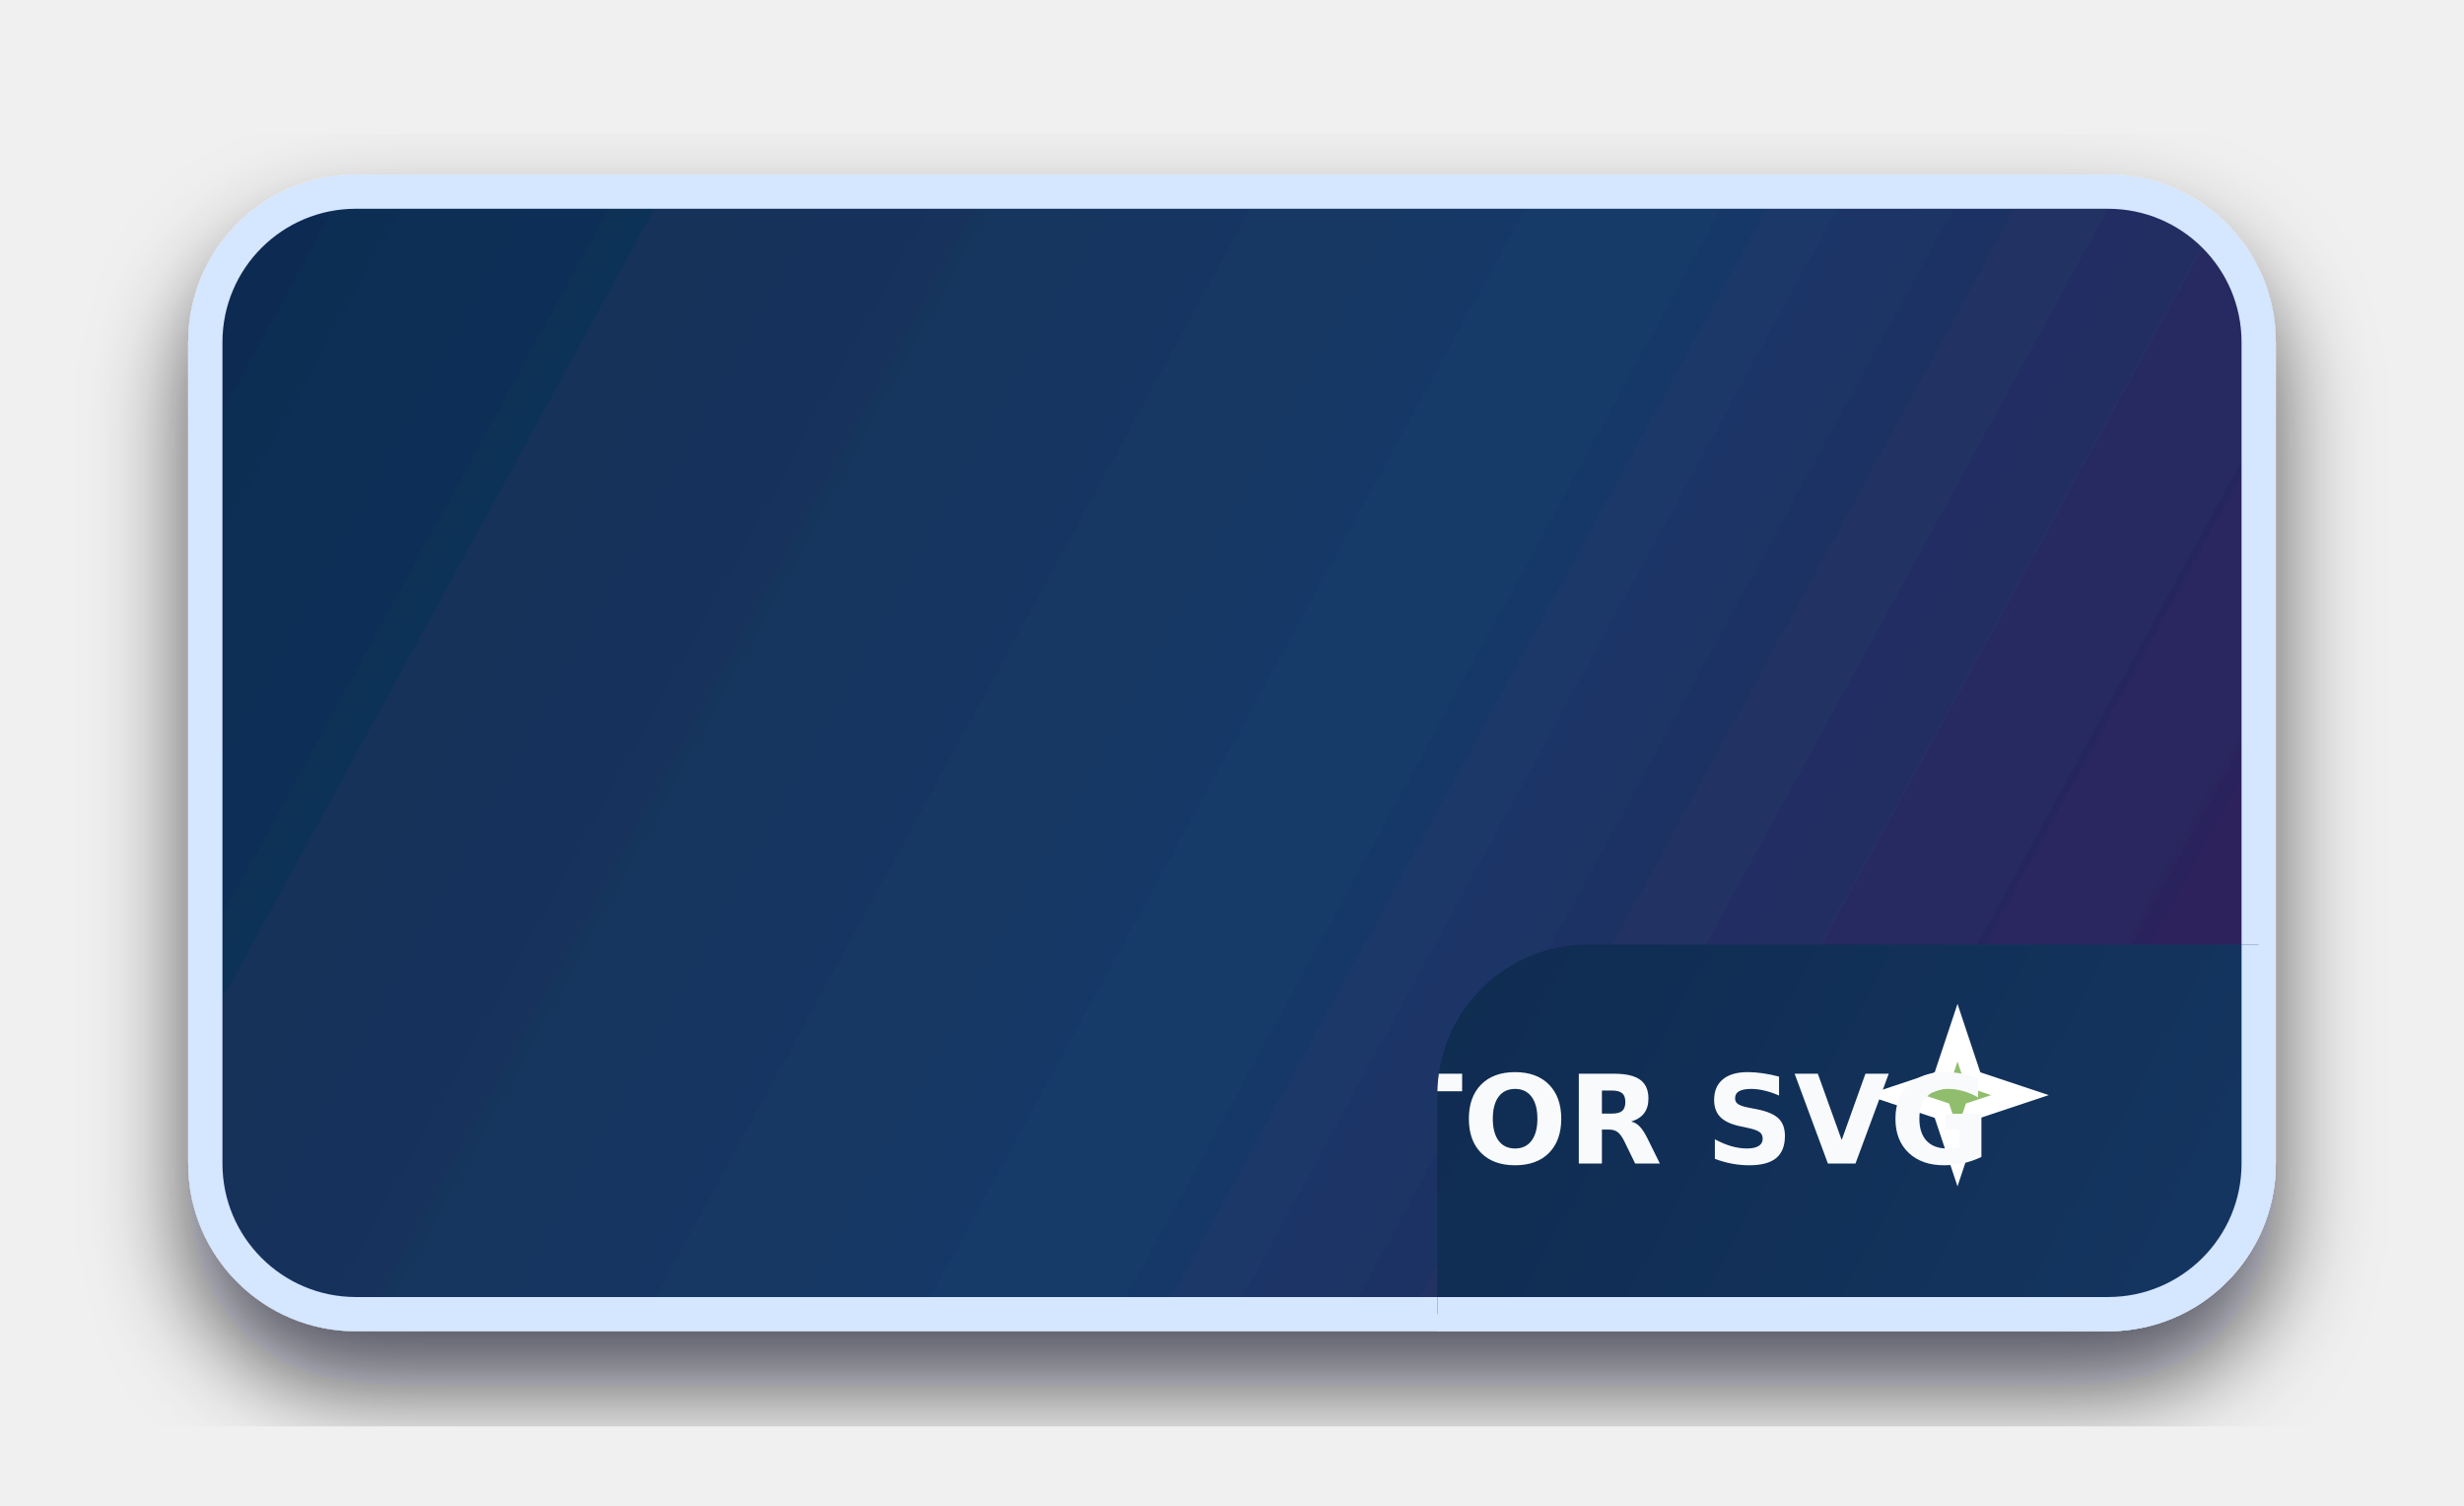
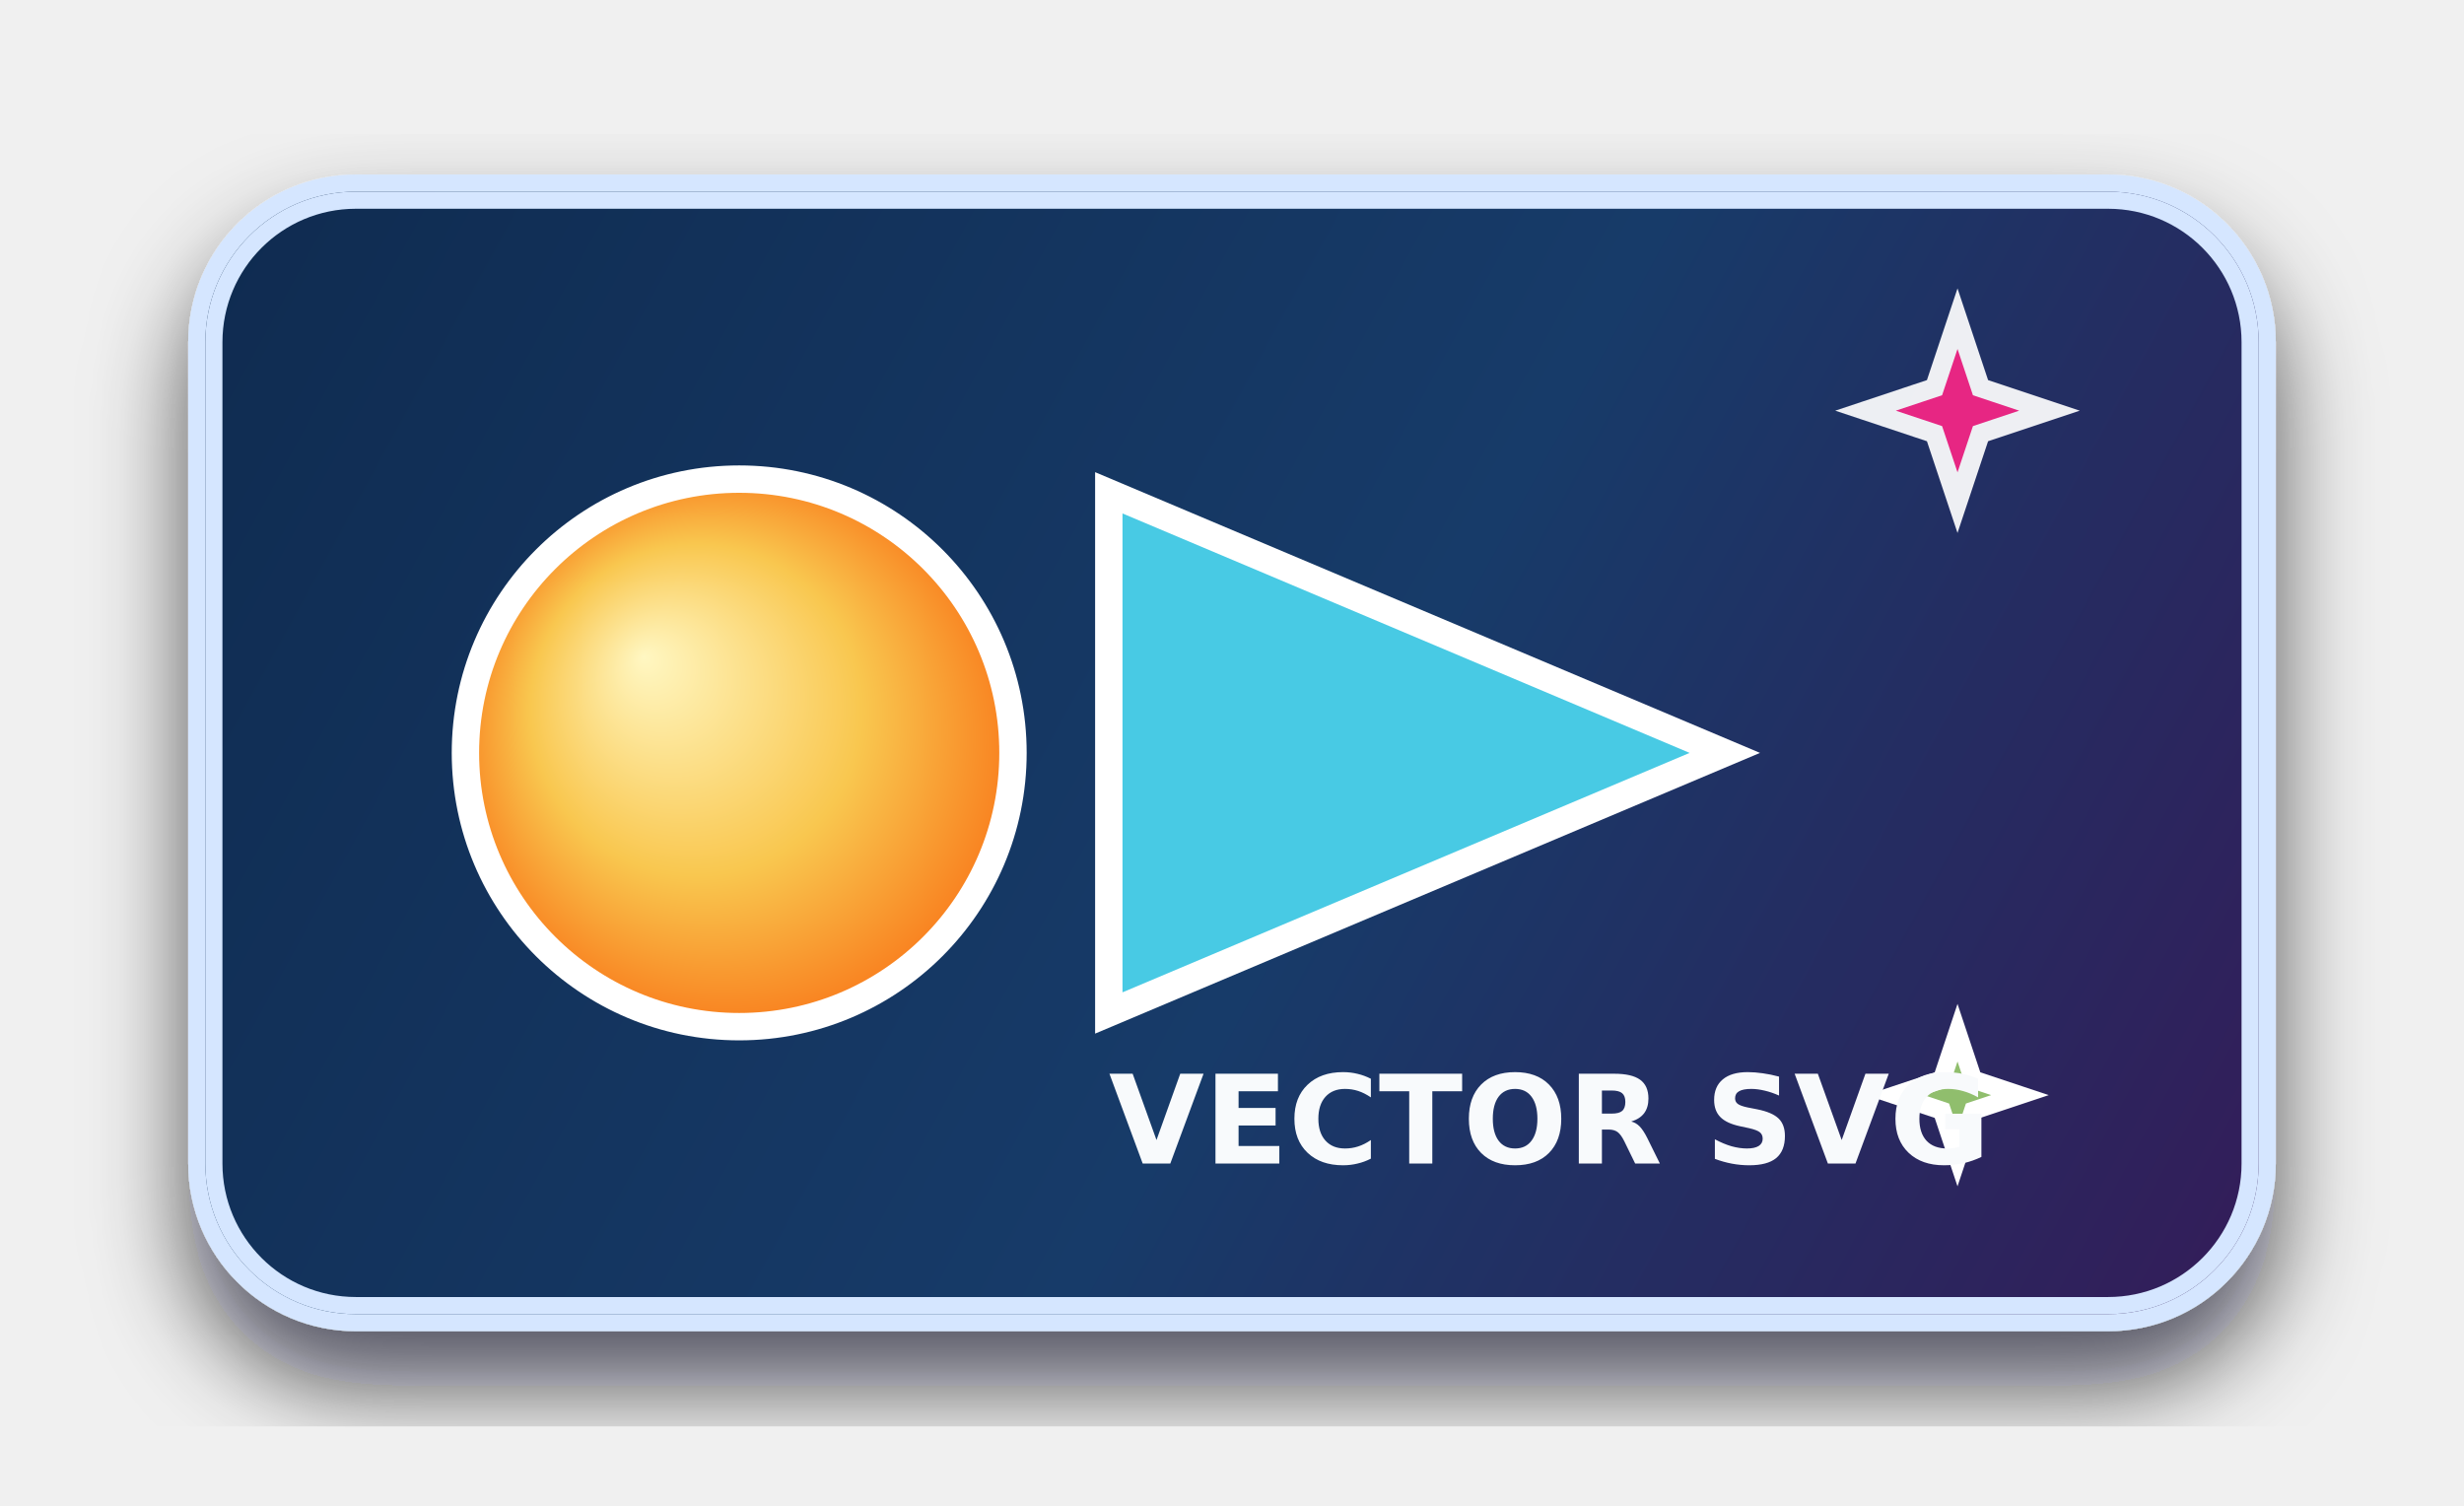
<svg xmlns="http://www.w3.org/2000/svg" width="360" height="220" viewBox="0 0 360 220">
  <style>
    .frame { fill: url(#panel); stroke: #d5e6ff; stroke-width: 5; }
    .accent { fill: #f9c74f; stroke: #ffffff; stroke-width: 4; }
  </style>
  <defs>
    <path id="spark" d="M0,-24 L6,-6 L24,0 L6,6 L0,24 L-6,6 L-24,0 L-6,-6 Z" />
    <linearGradient id="panel" gradientUnits="userSpaceOnUse" x1="30" y1="28" x2="330" y2="192">
      <stop offset="0" stop-color="#0f2b50" />
      <stop offset=".55" stop-color="#173b69" />
      <stop offset="1" stop-color="#341c59" />
    </linearGradient>
-     <radialGradient id="orb-gradient" gradientUnits="userSpaceOnUse" cx="108" cy="110" r="44" fx="94" fy="96">
+     <linearGradient id="card-panel" href="#panel" x1="-150" y1="-82" x2="150" y2="82" />
+     <radialGradient id="orb-gradient" gradientUnits="userSpaceOnUse" cx="-72" cy="0" r="44" fx="-86" fy="-14">
      <stop offset="0" stop-color="#fff7c2" />
      <stop offset=".55" stop-color="#f9c74f" />
      <stop offset="1" stop-color="#f97316" />
    </radialGradient>
    <clipPath id="rounded-card">
-       <rect x="30" y="28" width="300" height="164" rx="22" />
+       <rect x="-150" y="-82" width="300" height="164" rx="22" />
    </clipPath>
    <filter id="soft-shadow">
      <feDropShadow dx="0" dy="8" stdDeviation="7" flood-color="#020617" flood-opacity=".65" />
    </filter>
  </defs>
  <g id="shadowed-card" filter="url(#soft-shadow)">
    <rect class="frame" x="30" y="28" width="300" height="164" rx="22" />
  </g>
  <g id="card" clip-path="url(#rounded-card)" transform="translate(180 110)">
-     <rect class="frame" x="-150" y="-82" width="300" height="164" rx="22" />
+     <rect class="frame" x="-150" y="-82" width="300" height="164" rx="22" style="fill: url(#card-panel)" />
    <circle id="orb" cx="-72" cy="0" r="40" fill="url(#orb-gradient)" stroke="#ffffff" stroke-width="4" />
    <path id="play" fill="#48cae4" stroke="#ffffff" stroke-width="4" d="M-18,-38 L72,0 L-18,38 Z" />
    <g id="spark-top" transform="translate(106 -50) scale(.56)" opacity=".92">
      <use href="#spark" fill="#f72585" stroke="#ffffff" stroke-width="5" />
    </g>
    <g id="spark-bottom" transform="translate(106 50) scale(.38)">
      <use href="#spark" fill="#90be6d" stroke="#ffffff" stroke-width="7" />
    </g>
    <text id="svg-label" x="-18" y="60" font-family="DejaVu Sans, sans-serif" font-size="18" font-weight="700" fill="#f8fafc">VECTOR SVG</text>
  </g>
</svg>
